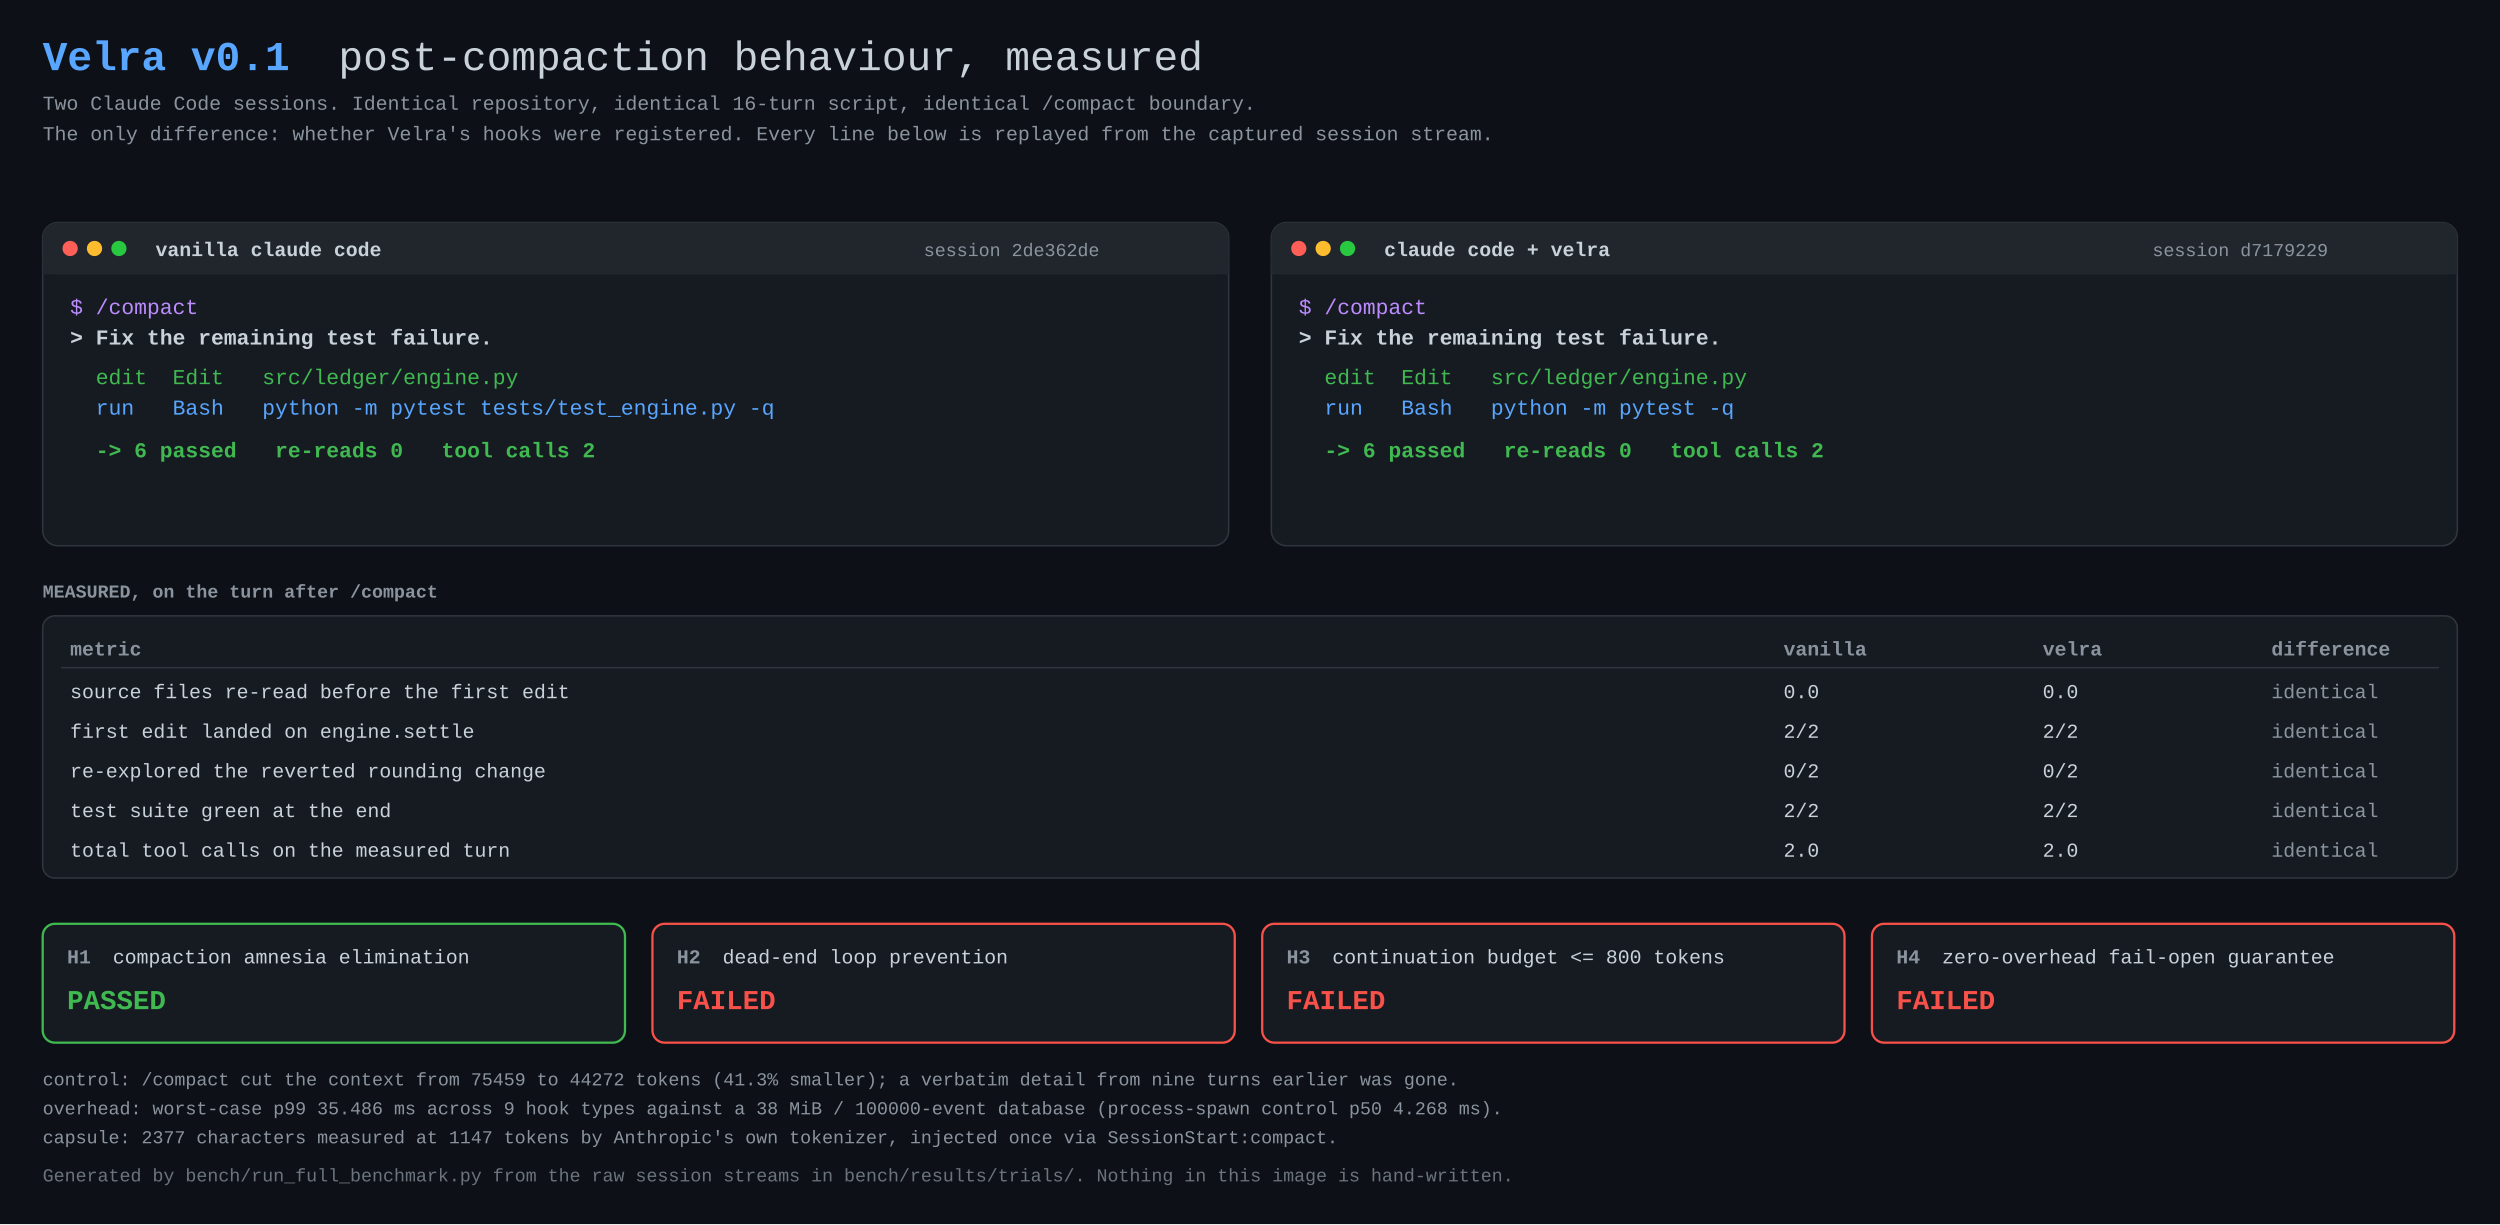
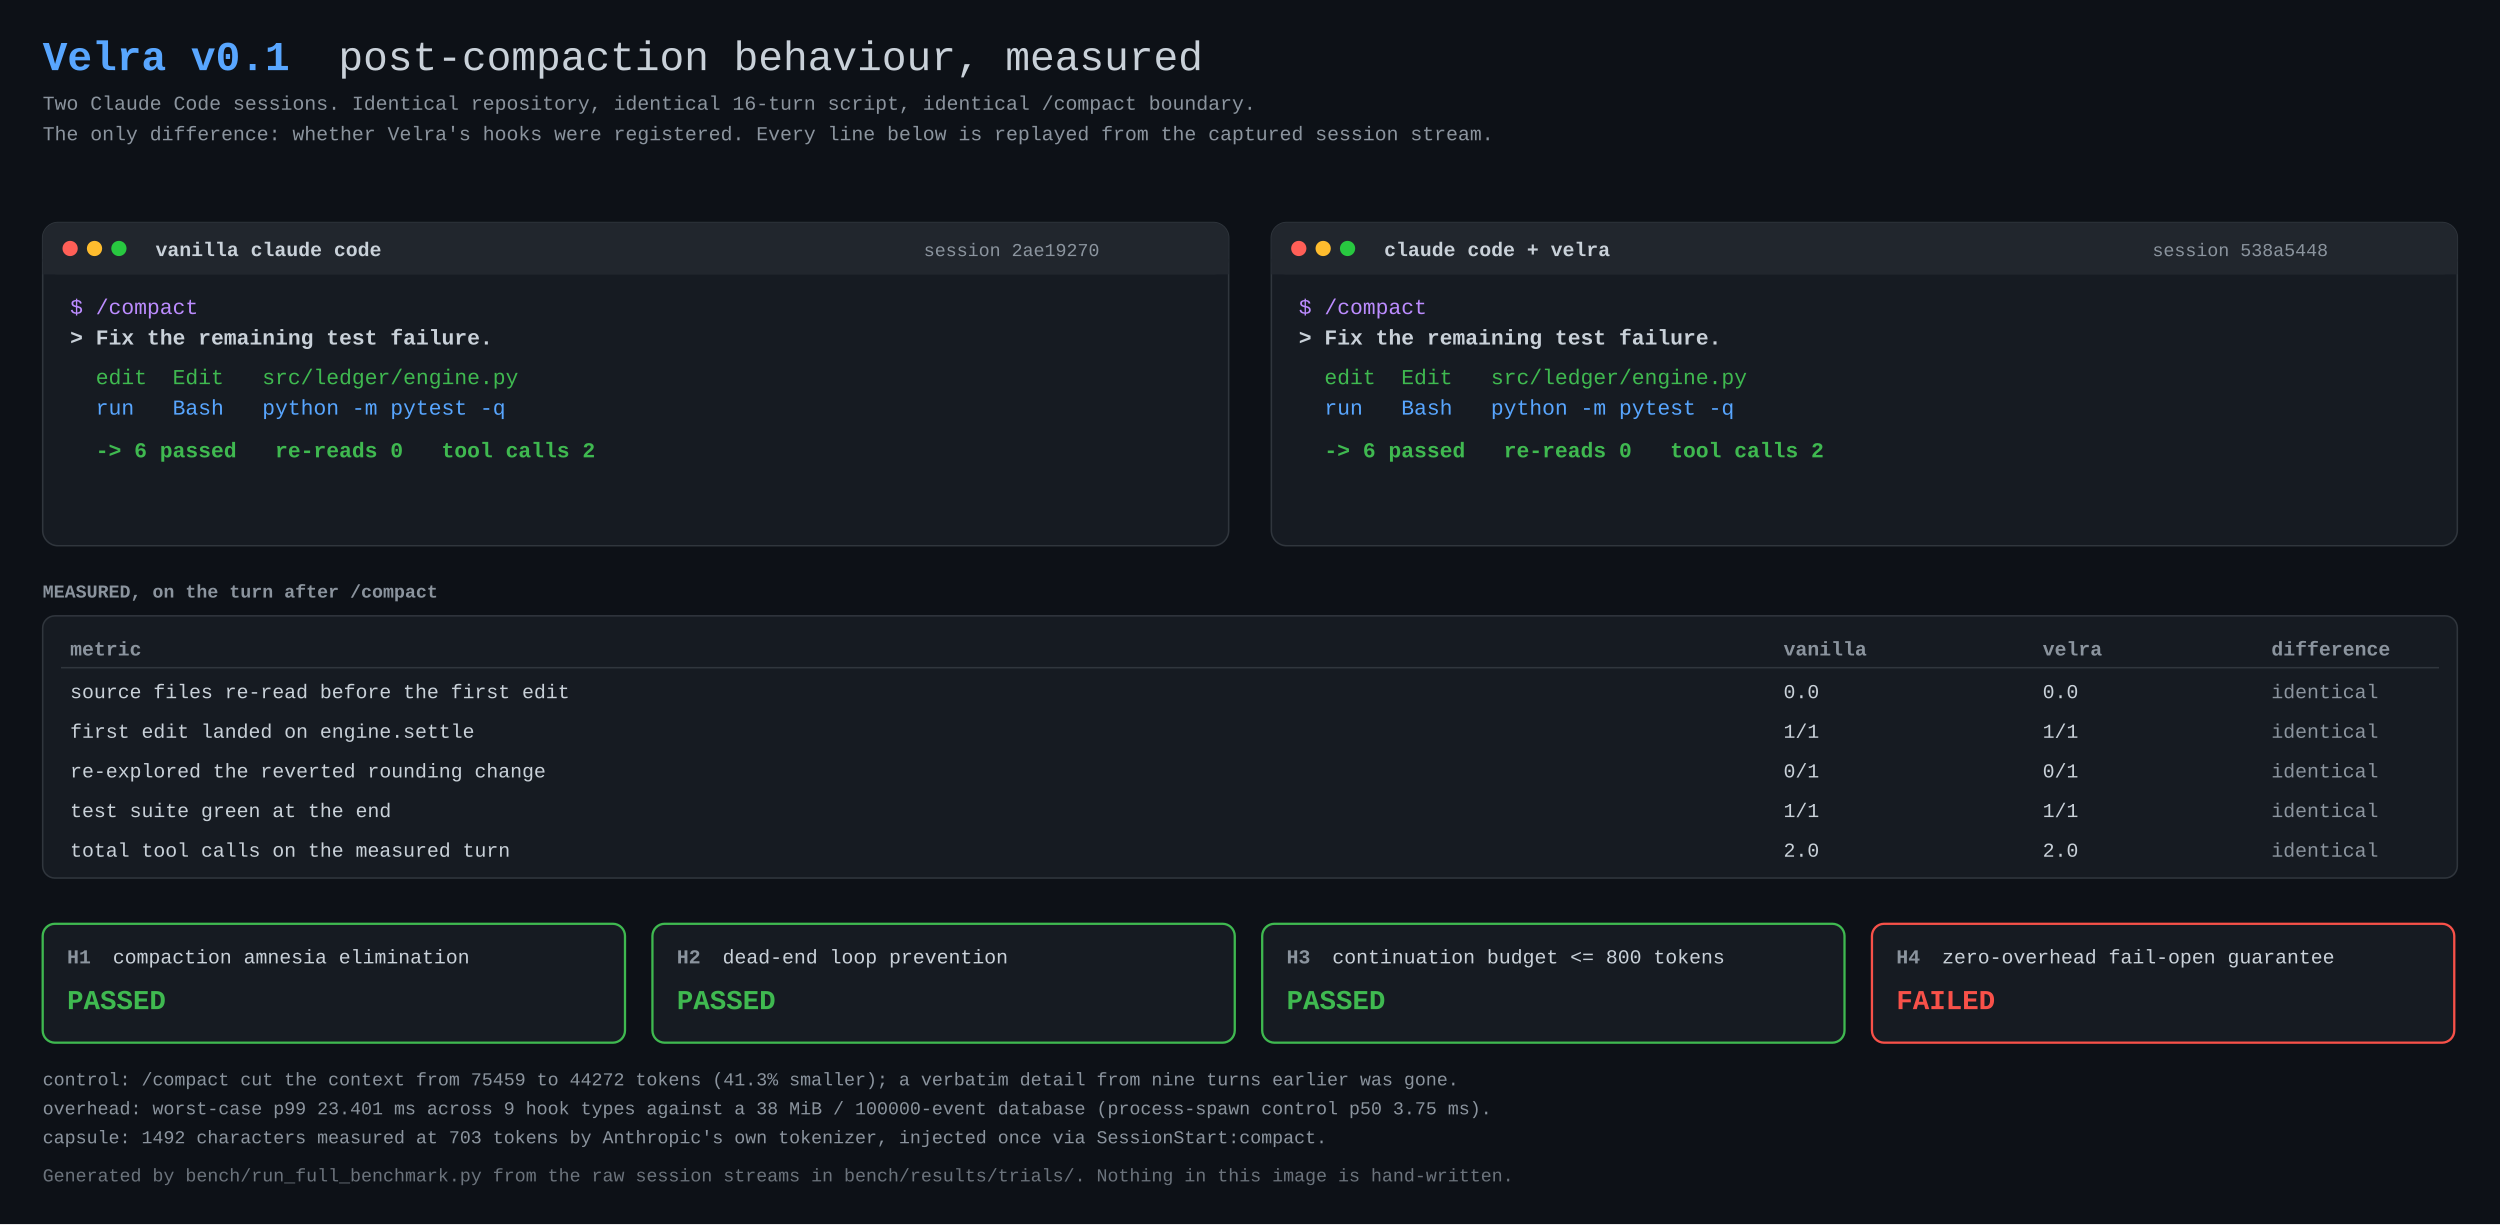
<svg xmlns="http://www.w3.org/2000/svg" width="1640" height="803" viewBox="0 0 1640 803" font-family="ui-monospace, SFMono-Regular, 'SF Mono', Menlo, Consolas, 'Liberation Mono', monospace">
  <rect width="1640" height="803" fill="#0d1117" />
  <text x="28" y="46" font-family="ui-monospace, SFMono-Regular, 'SF Mono', Menlo, Consolas, 'Liberation Mono', monospace" font-size="27" fill="#58a6ff" font-weight="bold" opacity="1.0" xml:space="preserve">Velra v0.1</text>
  <text x="222" y="46" font-family="ui-monospace, SFMono-Regular, 'SF Mono', Menlo, Consolas, 'Liberation Mono', monospace" font-size="27" fill="#c9d1d9" font-weight="normal" opacity="1.0" xml:space="preserve">post-compaction behaviour, measured</text>
  <text x="28" y="72" font-family="ui-monospace, SFMono-Regular, 'SF Mono', Menlo, Consolas, 'Liberation Mono', monospace" font-size="13" fill="#8b949e" font-weight="normal" opacity="1.0" xml:space="preserve">Two Claude Code sessions. Identical repository, identical 16-turn script, identical /compact boundary.</text>
  <text x="28" y="92" font-family="ui-monospace, SFMono-Regular, 'SF Mono', Menlo, Consolas, 'Liberation Mono', monospace" font-size="13" fill="#8b949e" font-weight="normal" opacity="1.0" xml:space="preserve">The only difference: whether Velra's hooks were registered. Every line below is replayed from the captured session stream.</text>
  <rect x="28" y="146" width="778" height="212" rx="10" fill="#161b22" stroke="#30363d" stroke-width="1" />
  <rect x="28" y="146" width="778" height="34" rx="10" fill="#21262d" />
  <rect x="28" y="170" width="778" height="10" fill="#21262d" />
  <circle cx="46" cy="163" r="5" fill="#ff5f57" />
  <circle cx="62" cy="163" r="5" fill="#febc2e" />
  <circle cx="78" cy="163" r="5" fill="#28c840" />
  <text x="102" y="168" font-family="ui-monospace, SFMono-Regular, 'SF Mono', Menlo, Consolas, 'Liberation Mono', monospace" font-size="13" fill="#c9d1d9" font-weight="bold" opacity="1.0" xml:space="preserve">vanilla claude code</text>
-   <text x="606" y="168" font-family="ui-monospace, SFMono-Regular, 'SF Mono', Menlo, Consolas, 'Liberation Mono', monospace" font-size="12" fill="#8b949e" font-weight="normal" opacity="1.0" xml:space="preserve">session 2de362de</text>
+   <text x="606" y="168" font-family="ui-monospace, SFMono-Regular, 'SF Mono', Menlo, Consolas, 'Liberation Mono', monospace" font-size="12" fill="#8b949e" font-weight="normal" opacity="1.0" xml:space="preserve">session 2ae19270</text>
  <text x="46" y="206" font-family="ui-monospace, SFMono-Regular, 'SF Mono', Menlo, Consolas, 'Liberation Mono', monospace" font-size="14" fill="#bc8cff" font-weight="normal" opacity="1.0" xml:space="preserve">$ /compact</text>
  <text x="46" y="226" font-family="ui-monospace, SFMono-Regular, 'SF Mono', Menlo, Consolas, 'Liberation Mono', monospace" font-size="14" fill="#c9d1d9" font-weight="bold" opacity="1.0" xml:space="preserve">&gt; Fix the remaining test failure.</text>
  <text x="46" y="252" font-family="ui-monospace, SFMono-Regular, 'SF Mono', Menlo, Consolas, 'Liberation Mono', monospace" font-size="14" fill="#3fb950" font-weight="normal" opacity="1.0" xml:space="preserve">  edit  Edit   src/ledger/engine.py</text>
-   <text x="46" y="272" font-family="ui-monospace, SFMono-Regular, 'SF Mono', Menlo, Consolas, 'Liberation Mono', monospace" font-size="14" fill="#58a6ff" font-weight="normal" opacity="1.0" xml:space="preserve">  run   Bash   python -m pytest tests/test_engine.py -q</text>
+   <text x="46" y="272" font-family="ui-monospace, SFMono-Regular, 'SF Mono', Menlo, Consolas, 'Liberation Mono', monospace" font-size="14" fill="#58a6ff" font-weight="normal" opacity="1.0" xml:space="preserve">  run   Bash   python -m pytest -q</text>
  <text x="46" y="300" font-family="ui-monospace, SFMono-Regular, 'SF Mono', Menlo, Consolas, 'Liberation Mono', monospace" font-size="14" fill="#3fb950" font-weight="bold" opacity="1.0" xml:space="preserve">  -&gt; 6 passed   re-reads 0   tool calls 2</text>
  <rect x="834" y="146" width="778" height="212" rx="10" fill="#161b22" stroke="#30363d" stroke-width="1" />
  <rect x="834" y="146" width="778" height="34" rx="10" fill="#21262d" />
  <rect x="834" y="170" width="778" height="10" fill="#21262d" />
  <circle cx="852" cy="163" r="5" fill="#ff5f57" />
  <circle cx="868" cy="163" r="5" fill="#febc2e" />
  <circle cx="884" cy="163" r="5" fill="#28c840" />
  <text x="908" y="168" font-family="ui-monospace, SFMono-Regular, 'SF Mono', Menlo, Consolas, 'Liberation Mono', monospace" font-size="13" fill="#c9d1d9" font-weight="bold" opacity="1.0" xml:space="preserve">claude code + velra</text>
-   <text x="1412" y="168" font-family="ui-monospace, SFMono-Regular, 'SF Mono', Menlo, Consolas, 'Liberation Mono', monospace" font-size="12" fill="#8b949e" font-weight="normal" opacity="1.0" xml:space="preserve">session d7179229</text>
+   <text x="1412" y="168" font-family="ui-monospace, SFMono-Regular, 'SF Mono', Menlo, Consolas, 'Liberation Mono', monospace" font-size="12" fill="#8b949e" font-weight="normal" opacity="1.0" xml:space="preserve">session 538a5448</text>
  <text x="852" y="206" font-family="ui-monospace, SFMono-Regular, 'SF Mono', Menlo, Consolas, 'Liberation Mono', monospace" font-size="14" fill="#bc8cff" font-weight="normal" opacity="1.0" xml:space="preserve">$ /compact</text>
  <text x="852" y="226" font-family="ui-monospace, SFMono-Regular, 'SF Mono', Menlo, Consolas, 'Liberation Mono', monospace" font-size="14" fill="#c9d1d9" font-weight="bold" opacity="1.0" xml:space="preserve">&gt; Fix the remaining test failure.</text>
  <text x="852" y="252" font-family="ui-monospace, SFMono-Regular, 'SF Mono', Menlo, Consolas, 'Liberation Mono', monospace" font-size="14" fill="#3fb950" font-weight="normal" opacity="1.0" xml:space="preserve">  edit  Edit   src/ledger/engine.py</text>
  <text x="852" y="272" font-family="ui-monospace, SFMono-Regular, 'SF Mono', Menlo, Consolas, 'Liberation Mono', monospace" font-size="14" fill="#58a6ff" font-weight="normal" opacity="1.0" xml:space="preserve">  run   Bash   python -m pytest -q</text>
  <text x="852" y="300" font-family="ui-monospace, SFMono-Regular, 'SF Mono', Menlo, Consolas, 'Liberation Mono', monospace" font-size="14" fill="#3fb950" font-weight="bold" opacity="1.0" xml:space="preserve">  -&gt; 6 passed   re-reads 0   tool calls 2</text>
  <text x="28" y="392" font-family="ui-monospace, SFMono-Regular, 'SF Mono', Menlo, Consolas, 'Liberation Mono', monospace" font-size="12" fill="#8b949e" font-weight="bold" opacity="1.0" xml:space="preserve">MEASURED, on the turn after /compact</text>
  <rect x="28" y="404" width="1584" height="172" rx="8" fill="#161b22" stroke="#30363d" />
  <text x="46" y="430" font-family="ui-monospace, SFMono-Regular, 'SF Mono', Menlo, Consolas, 'Liberation Mono', monospace" font-size="13" fill="#8b949e" font-weight="bold" opacity="1.0" xml:space="preserve">metric</text>
  <text x="1170" y="430" font-family="ui-monospace, SFMono-Regular, 'SF Mono', Menlo, Consolas, 'Liberation Mono', monospace" font-size="13" fill="#8b949e" font-weight="bold" opacity="1.0" xml:space="preserve">vanilla</text>
  <text x="1340" y="430" font-family="ui-monospace, SFMono-Regular, 'SF Mono', Menlo, Consolas, 'Liberation Mono', monospace" font-size="13" fill="#8b949e" font-weight="bold" opacity="1.0" xml:space="preserve">velra</text>
  <text x="1490" y="430" font-family="ui-monospace, SFMono-Regular, 'SF Mono', Menlo, Consolas, 'Liberation Mono', monospace" font-size="13" fill="#8b949e" font-weight="bold" opacity="1.0" xml:space="preserve">difference</text>
  <line x1="40" y1="438" x2="1600" y2="438" stroke="#30363d" />
  <text x="46" y="458" font-family="ui-monospace, SFMono-Regular, 'SF Mono', Menlo, Consolas, 'Liberation Mono', monospace" font-size="13" fill="#c9d1d9" font-weight="normal" opacity="1.0" xml:space="preserve">source files re-read before the first edit</text>
  <text x="1170" y="458" font-family="ui-monospace, SFMono-Regular, 'SF Mono', Menlo, Consolas, 'Liberation Mono', monospace" font-size="13" fill="#c9d1d9" font-weight="normal" opacity="1.0" xml:space="preserve">0.0</text>
  <text x="1340" y="458" font-family="ui-monospace, SFMono-Regular, 'SF Mono', Menlo, Consolas, 'Liberation Mono', monospace" font-size="13" fill="#c9d1d9" font-weight="normal" opacity="1.0" xml:space="preserve">0.0</text>
  <text x="1490" y="458" font-family="ui-monospace, SFMono-Regular, 'SF Mono', Menlo, Consolas, 'Liberation Mono', monospace" font-size="13" fill="#8b949e" font-weight="normal" opacity="1.0" xml:space="preserve">identical</text>
  <text x="46" y="484" font-family="ui-monospace, SFMono-Regular, 'SF Mono', Menlo, Consolas, 'Liberation Mono', monospace" font-size="13" fill="#c9d1d9" font-weight="normal" opacity="1.0" xml:space="preserve">first edit landed on engine.settle</text>
-   <text x="1170" y="484" font-family="ui-monospace, SFMono-Regular, 'SF Mono', Menlo, Consolas, 'Liberation Mono', monospace" font-size="13" fill="#c9d1d9" font-weight="normal" opacity="1.0" xml:space="preserve">2/2</text>
-   <text x="1340" y="484" font-family="ui-monospace, SFMono-Regular, 'SF Mono', Menlo, Consolas, 'Liberation Mono', monospace" font-size="13" fill="#c9d1d9" font-weight="normal" opacity="1.0" xml:space="preserve">2/2</text>
+   <text x="1170" y="484" font-family="ui-monospace, SFMono-Regular, 'SF Mono', Menlo, Consolas, 'Liberation Mono', monospace" font-size="13" fill="#c9d1d9" font-weight="normal" opacity="1.0" xml:space="preserve">1/1</text>
+   <text x="1340" y="484" font-family="ui-monospace, SFMono-Regular, 'SF Mono', Menlo, Consolas, 'Liberation Mono', monospace" font-size="13" fill="#c9d1d9" font-weight="normal" opacity="1.0" xml:space="preserve">1/1</text>
  <text x="1490" y="484" font-family="ui-monospace, SFMono-Regular, 'SF Mono', Menlo, Consolas, 'Liberation Mono', monospace" font-size="13" fill="#8b949e" font-weight="normal" opacity="1.0" xml:space="preserve">identical</text>
  <text x="46" y="510" font-family="ui-monospace, SFMono-Regular, 'SF Mono', Menlo, Consolas, 'Liberation Mono', monospace" font-size="13" fill="#c9d1d9" font-weight="normal" opacity="1.0" xml:space="preserve">re-explored the reverted rounding change</text>
-   <text x="1170" y="510" font-family="ui-monospace, SFMono-Regular, 'SF Mono', Menlo, Consolas, 'Liberation Mono', monospace" font-size="13" fill="#c9d1d9" font-weight="normal" opacity="1.0" xml:space="preserve">0/2</text>
-   <text x="1340" y="510" font-family="ui-monospace, SFMono-Regular, 'SF Mono', Menlo, Consolas, 'Liberation Mono', monospace" font-size="13" fill="#c9d1d9" font-weight="normal" opacity="1.0" xml:space="preserve">0/2</text>
+   <text x="1170" y="510" font-family="ui-monospace, SFMono-Regular, 'SF Mono', Menlo, Consolas, 'Liberation Mono', monospace" font-size="13" fill="#c9d1d9" font-weight="normal" opacity="1.0" xml:space="preserve">0/1</text>
+   <text x="1340" y="510" font-family="ui-monospace, SFMono-Regular, 'SF Mono', Menlo, Consolas, 'Liberation Mono', monospace" font-size="13" fill="#c9d1d9" font-weight="normal" opacity="1.0" xml:space="preserve">0/1</text>
  <text x="1490" y="510" font-family="ui-monospace, SFMono-Regular, 'SF Mono', Menlo, Consolas, 'Liberation Mono', monospace" font-size="13" fill="#8b949e" font-weight="normal" opacity="1.0" xml:space="preserve">identical</text>
  <text x="46" y="536" font-family="ui-monospace, SFMono-Regular, 'SF Mono', Menlo, Consolas, 'Liberation Mono', monospace" font-size="13" fill="#c9d1d9" font-weight="normal" opacity="1.0" xml:space="preserve">test suite green at the end</text>
-   <text x="1170" y="536" font-family="ui-monospace, SFMono-Regular, 'SF Mono', Menlo, Consolas, 'Liberation Mono', monospace" font-size="13" fill="#c9d1d9" font-weight="normal" opacity="1.0" xml:space="preserve">2/2</text>
-   <text x="1340" y="536" font-family="ui-monospace, SFMono-Regular, 'SF Mono', Menlo, Consolas, 'Liberation Mono', monospace" font-size="13" fill="#c9d1d9" font-weight="normal" opacity="1.0" xml:space="preserve">2/2</text>
+   <text x="1170" y="536" font-family="ui-monospace, SFMono-Regular, 'SF Mono', Menlo, Consolas, 'Liberation Mono', monospace" font-size="13" fill="#c9d1d9" font-weight="normal" opacity="1.0" xml:space="preserve">1/1</text>
+   <text x="1340" y="536" font-family="ui-monospace, SFMono-Regular, 'SF Mono', Menlo, Consolas, 'Liberation Mono', monospace" font-size="13" fill="#c9d1d9" font-weight="normal" opacity="1.0" xml:space="preserve">1/1</text>
  <text x="1490" y="536" font-family="ui-monospace, SFMono-Regular, 'SF Mono', Menlo, Consolas, 'Liberation Mono', monospace" font-size="13" fill="#8b949e" font-weight="normal" opacity="1.0" xml:space="preserve">identical</text>
  <text x="46" y="562" font-family="ui-monospace, SFMono-Regular, 'SF Mono', Menlo, Consolas, 'Liberation Mono', monospace" font-size="13" fill="#c9d1d9" font-weight="normal" opacity="1.0" xml:space="preserve">total tool calls on the measured turn</text>
  <text x="1170" y="562" font-family="ui-monospace, SFMono-Regular, 'SF Mono', Menlo, Consolas, 'Liberation Mono', monospace" font-size="13" fill="#c9d1d9" font-weight="normal" opacity="1.0" xml:space="preserve">2.0</text>
  <text x="1340" y="562" font-family="ui-monospace, SFMono-Regular, 'SF Mono', Menlo, Consolas, 'Liberation Mono', monospace" font-size="13" fill="#c9d1d9" font-weight="normal" opacity="1.0" xml:space="preserve">2.0</text>
  <text x="1490" y="562" font-family="ui-monospace, SFMono-Regular, 'SF Mono', Menlo, Consolas, 'Liberation Mono', monospace" font-size="13" fill="#8b949e" font-weight="normal" opacity="1.0" xml:space="preserve">identical</text>
  <rect x="28" y="606" width="382" height="78" rx="8" fill="#161b22" stroke="#3fb950" stroke-width="1.5" />
  <text x="44" y="632" font-family="ui-monospace, SFMono-Regular, 'SF Mono', Menlo, Consolas, 'Liberation Mono', monospace" font-size="13" fill="#8b949e" font-weight="bold" opacity="1.0" xml:space="preserve">H1</text>
  <text x="74" y="632" font-family="ui-monospace, SFMono-Regular, 'SF Mono', Menlo, Consolas, 'Liberation Mono', monospace" font-size="13" fill="#c9d1d9" font-weight="normal" opacity="1.0" xml:space="preserve">compaction amnesia elimination</text>
  <text x="44" y="662" font-family="ui-monospace, SFMono-Regular, 'SF Mono', Menlo, Consolas, 'Liberation Mono', monospace" font-size="18" fill="#3fb950" font-weight="bold" opacity="1.0" xml:space="preserve">PASSED</text>
-   <rect x="428" y="606" width="382" height="78" rx="8" fill="#161b22" stroke="#f85149" stroke-width="1.5" />
+   <rect x="428" y="606" width="382" height="78" rx="8" fill="#161b22" stroke="#3fb950" stroke-width="1.5" />
  <text x="444" y="632" font-family="ui-monospace, SFMono-Regular, 'SF Mono', Menlo, Consolas, 'Liberation Mono', monospace" font-size="13" fill="#8b949e" font-weight="bold" opacity="1.0" xml:space="preserve">H2</text>
  <text x="474" y="632" font-family="ui-monospace, SFMono-Regular, 'SF Mono', Menlo, Consolas, 'Liberation Mono', monospace" font-size="13" fill="#c9d1d9" font-weight="normal" opacity="1.0" xml:space="preserve">dead-end loop prevention</text>
-   <text x="444" y="662" font-family="ui-monospace, SFMono-Regular, 'SF Mono', Menlo, Consolas, 'Liberation Mono', monospace" font-size="18" fill="#f85149" font-weight="bold" opacity="1.0" xml:space="preserve">FAILED</text>
-   <rect x="828" y="606" width="382" height="78" rx="8" fill="#161b22" stroke="#f85149" stroke-width="1.5" />
+   <text x="444" y="662" font-family="ui-monospace, SFMono-Regular, 'SF Mono', Menlo, Consolas, 'Liberation Mono', monospace" font-size="18" fill="#3fb950" font-weight="bold" opacity="1.0" xml:space="preserve">PASSED</text>
+   <rect x="828" y="606" width="382" height="78" rx="8" fill="#161b22" stroke="#3fb950" stroke-width="1.5" />
  <text x="844" y="632" font-family="ui-monospace, SFMono-Regular, 'SF Mono', Menlo, Consolas, 'Liberation Mono', monospace" font-size="13" fill="#8b949e" font-weight="bold" opacity="1.0" xml:space="preserve">H3</text>
  <text x="874" y="632" font-family="ui-monospace, SFMono-Regular, 'SF Mono', Menlo, Consolas, 'Liberation Mono', monospace" font-size="13" fill="#c9d1d9" font-weight="normal" opacity="1.0" xml:space="preserve">continuation budget &lt;= 800 tokens</text>
-   <text x="844" y="662" font-family="ui-monospace, SFMono-Regular, 'SF Mono', Menlo, Consolas, 'Liberation Mono', monospace" font-size="18" fill="#f85149" font-weight="bold" opacity="1.0" xml:space="preserve">FAILED</text>
+   <text x="844" y="662" font-family="ui-monospace, SFMono-Regular, 'SF Mono', Menlo, Consolas, 'Liberation Mono', monospace" font-size="18" fill="#3fb950" font-weight="bold" opacity="1.0" xml:space="preserve">PASSED</text>
  <rect x="1228" y="606" width="382" height="78" rx="8" fill="#161b22" stroke="#f85149" stroke-width="1.5" />
  <text x="1244" y="632" font-family="ui-monospace, SFMono-Regular, 'SF Mono', Menlo, Consolas, 'Liberation Mono', monospace" font-size="13" fill="#8b949e" font-weight="bold" opacity="1.0" xml:space="preserve">H4</text>
  <text x="1274" y="632" font-family="ui-monospace, SFMono-Regular, 'SF Mono', Menlo, Consolas, 'Liberation Mono', monospace" font-size="13" fill="#c9d1d9" font-weight="normal" opacity="1.0" xml:space="preserve">zero-overhead fail-open guarantee</text>
  <text x="1244" y="662" font-family="ui-monospace, SFMono-Regular, 'SF Mono', Menlo, Consolas, 'Liberation Mono', monospace" font-size="18" fill="#f85149" font-weight="bold" opacity="1.0" xml:space="preserve">FAILED</text>
  <text x="28" y="712" font-family="ui-monospace, SFMono-Regular, 'SF Mono', Menlo, Consolas, 'Liberation Mono', monospace" font-size="12" fill="#8b949e" font-weight="normal" opacity="1.0" xml:space="preserve">control: /compact cut the context from 75459 to 44272 tokens (41.3% smaller); a verbatim detail from nine turns earlier was gone.</text>
-   <text x="28" y="731" font-family="ui-monospace, SFMono-Regular, 'SF Mono', Menlo, Consolas, 'Liberation Mono', monospace" font-size="12" fill="#8b949e" font-weight="normal" opacity="1.0" xml:space="preserve">overhead: worst-case p99 35.486 ms across 9 hook types against a 38 MiB / 100000-event database (process-spawn control p50 4.268 ms).</text>
-   <text x="28" y="750" font-family="ui-monospace, SFMono-Regular, 'SF Mono', Menlo, Consolas, 'Liberation Mono', monospace" font-size="12" fill="#8b949e" font-weight="normal" opacity="1.0" xml:space="preserve">capsule: 2377 characters measured at 1147 tokens by Anthropic's own tokenizer, injected once via SessionStart:compact.</text>
+   <text x="28" y="731" font-family="ui-monospace, SFMono-Regular, 'SF Mono', Menlo, Consolas, 'Liberation Mono', monospace" font-size="12" fill="#8b949e" font-weight="normal" opacity="1.0" xml:space="preserve">overhead: worst-case p99 23.401 ms across 9 hook types against a 38 MiB / 100000-event database (process-spawn control p50 3.75 ms).</text>
+   <text x="28" y="750" font-family="ui-monospace, SFMono-Regular, 'SF Mono', Menlo, Consolas, 'Liberation Mono', monospace" font-size="12" fill="#8b949e" font-weight="normal" opacity="1.0" xml:space="preserve">capsule: 1492 characters measured at 703 tokens by Anthropic's own tokenizer, injected once via SessionStart:compact.</text>
  <text x="28" y="775" font-family="ui-monospace, SFMono-Regular, 'SF Mono', Menlo, Consolas, 'Liberation Mono', monospace" font-size="12" fill="#8b949e" font-weight="normal" opacity="0.75" xml:space="preserve">Generated by bench/run_full_benchmark.py from the raw session streams in bench/results/trials/. Nothing in this image is hand-written.</text>
</svg>
